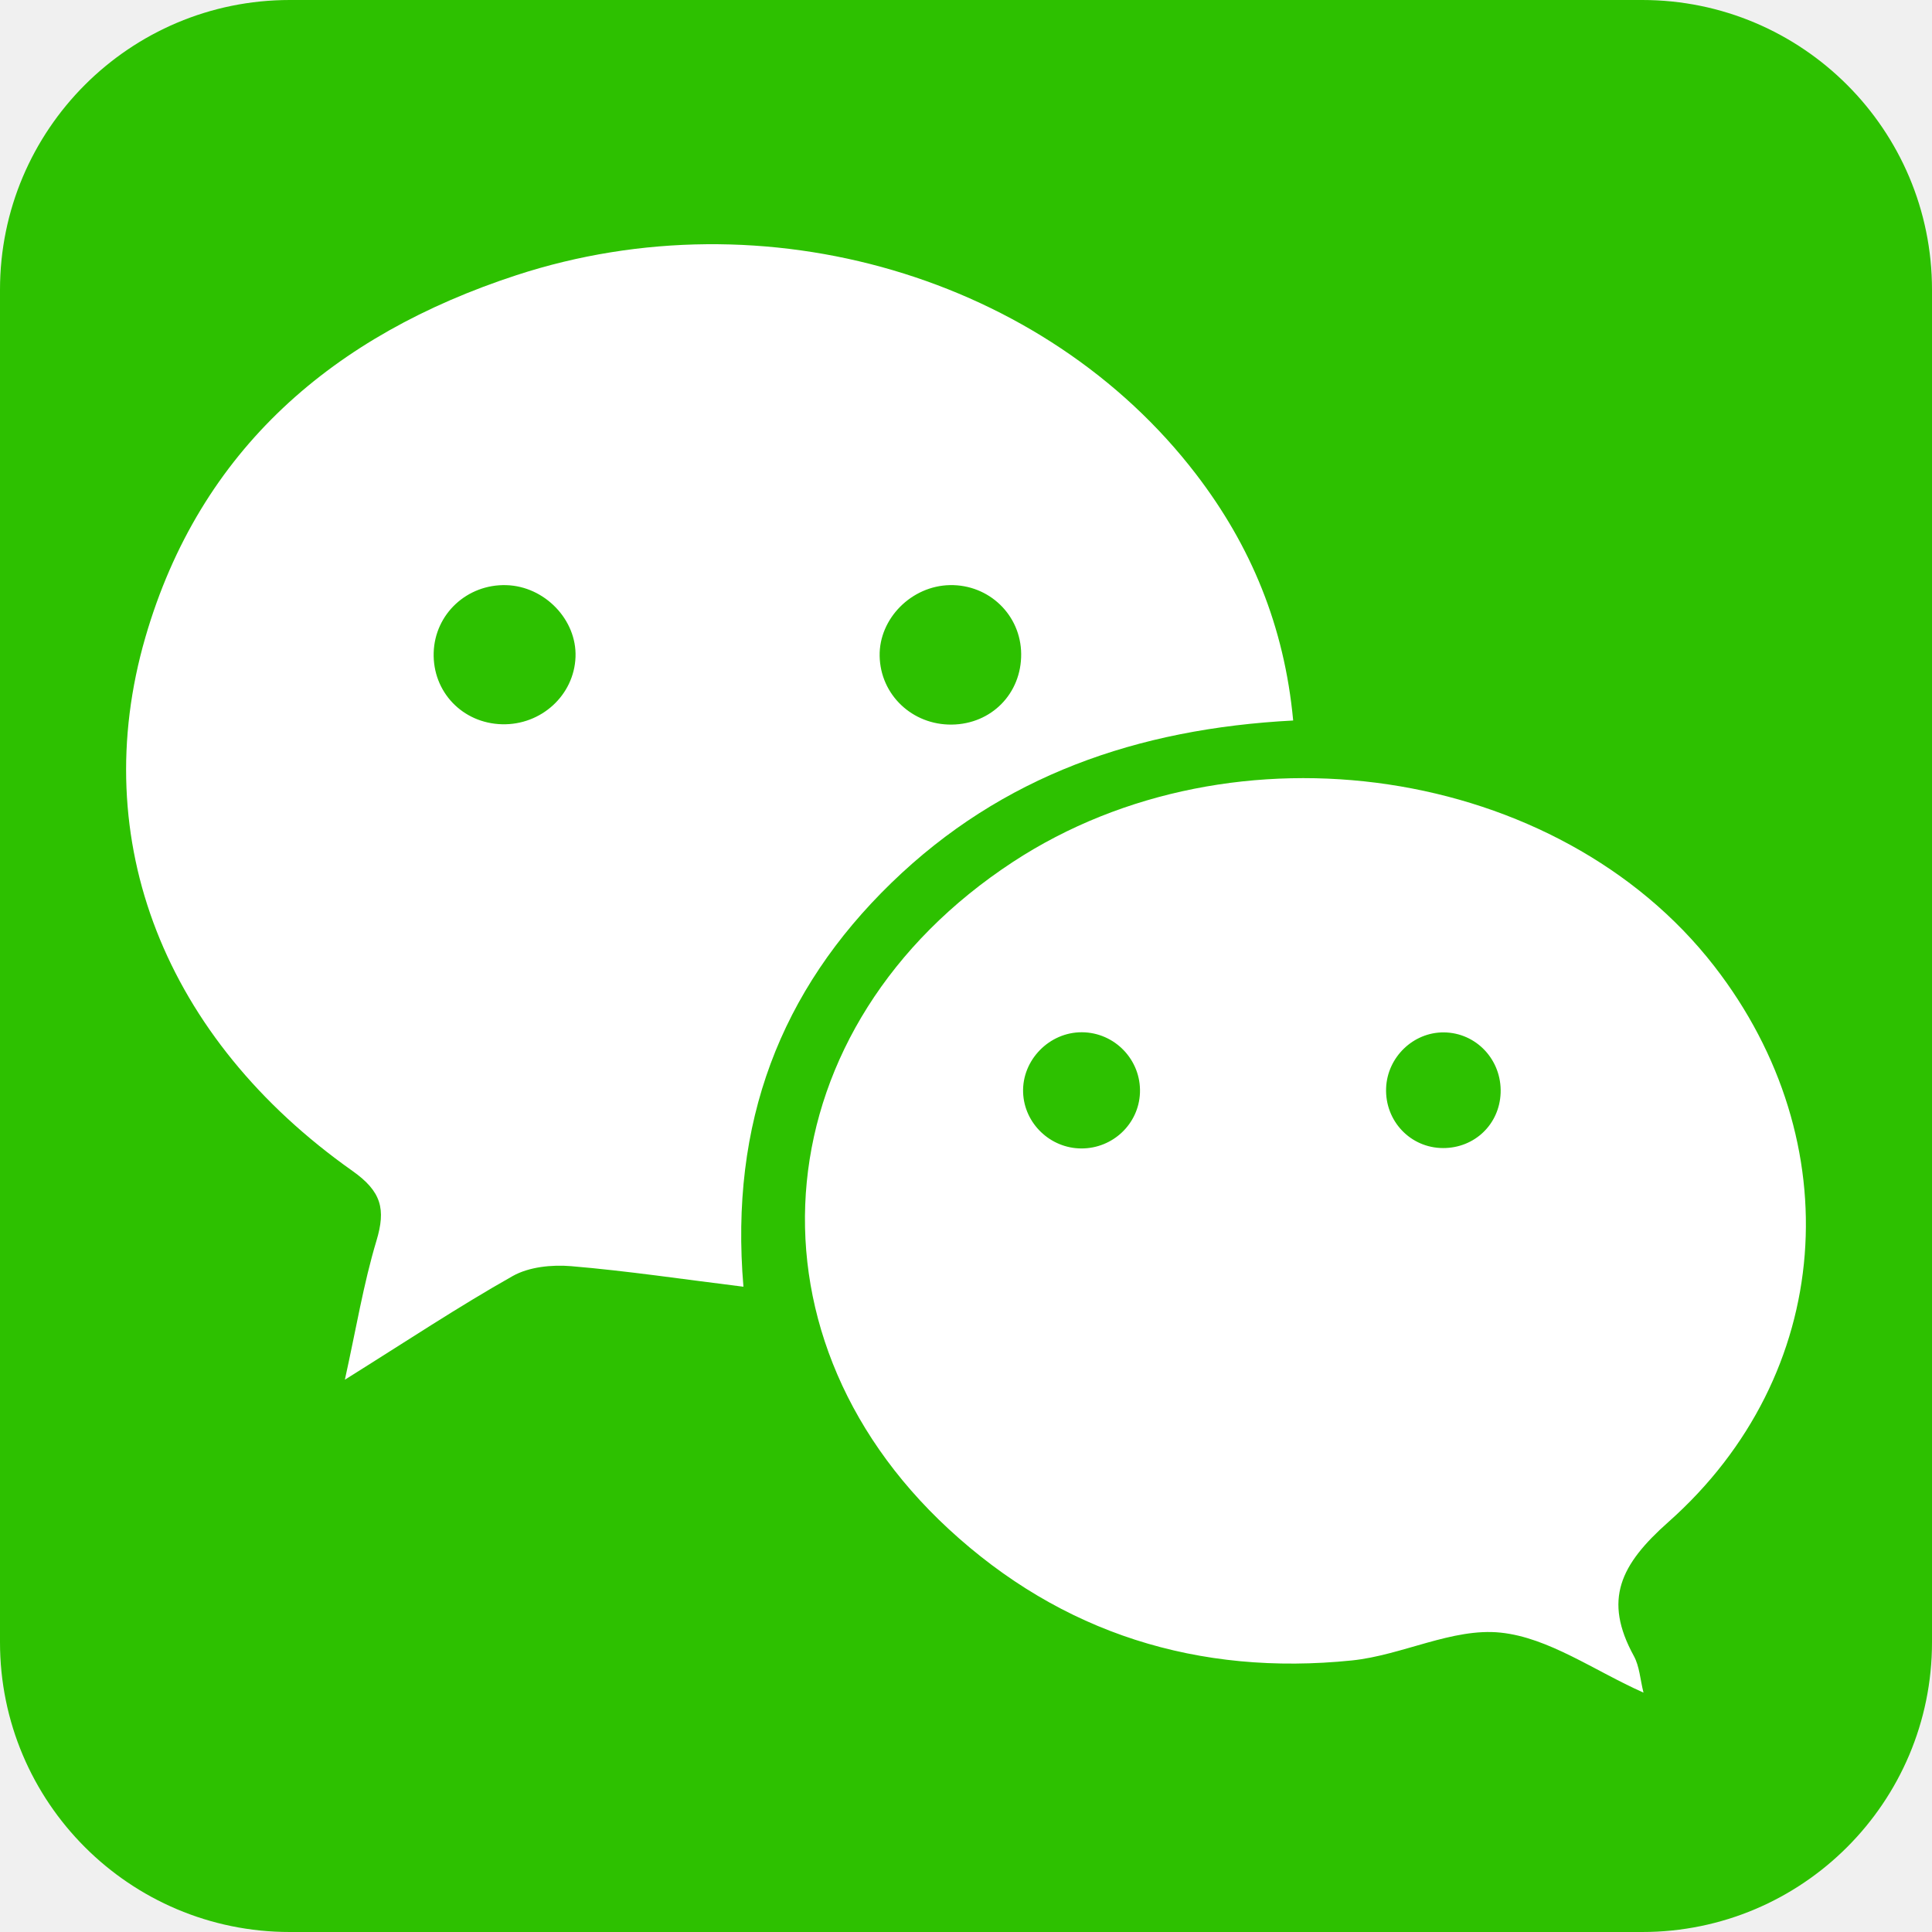
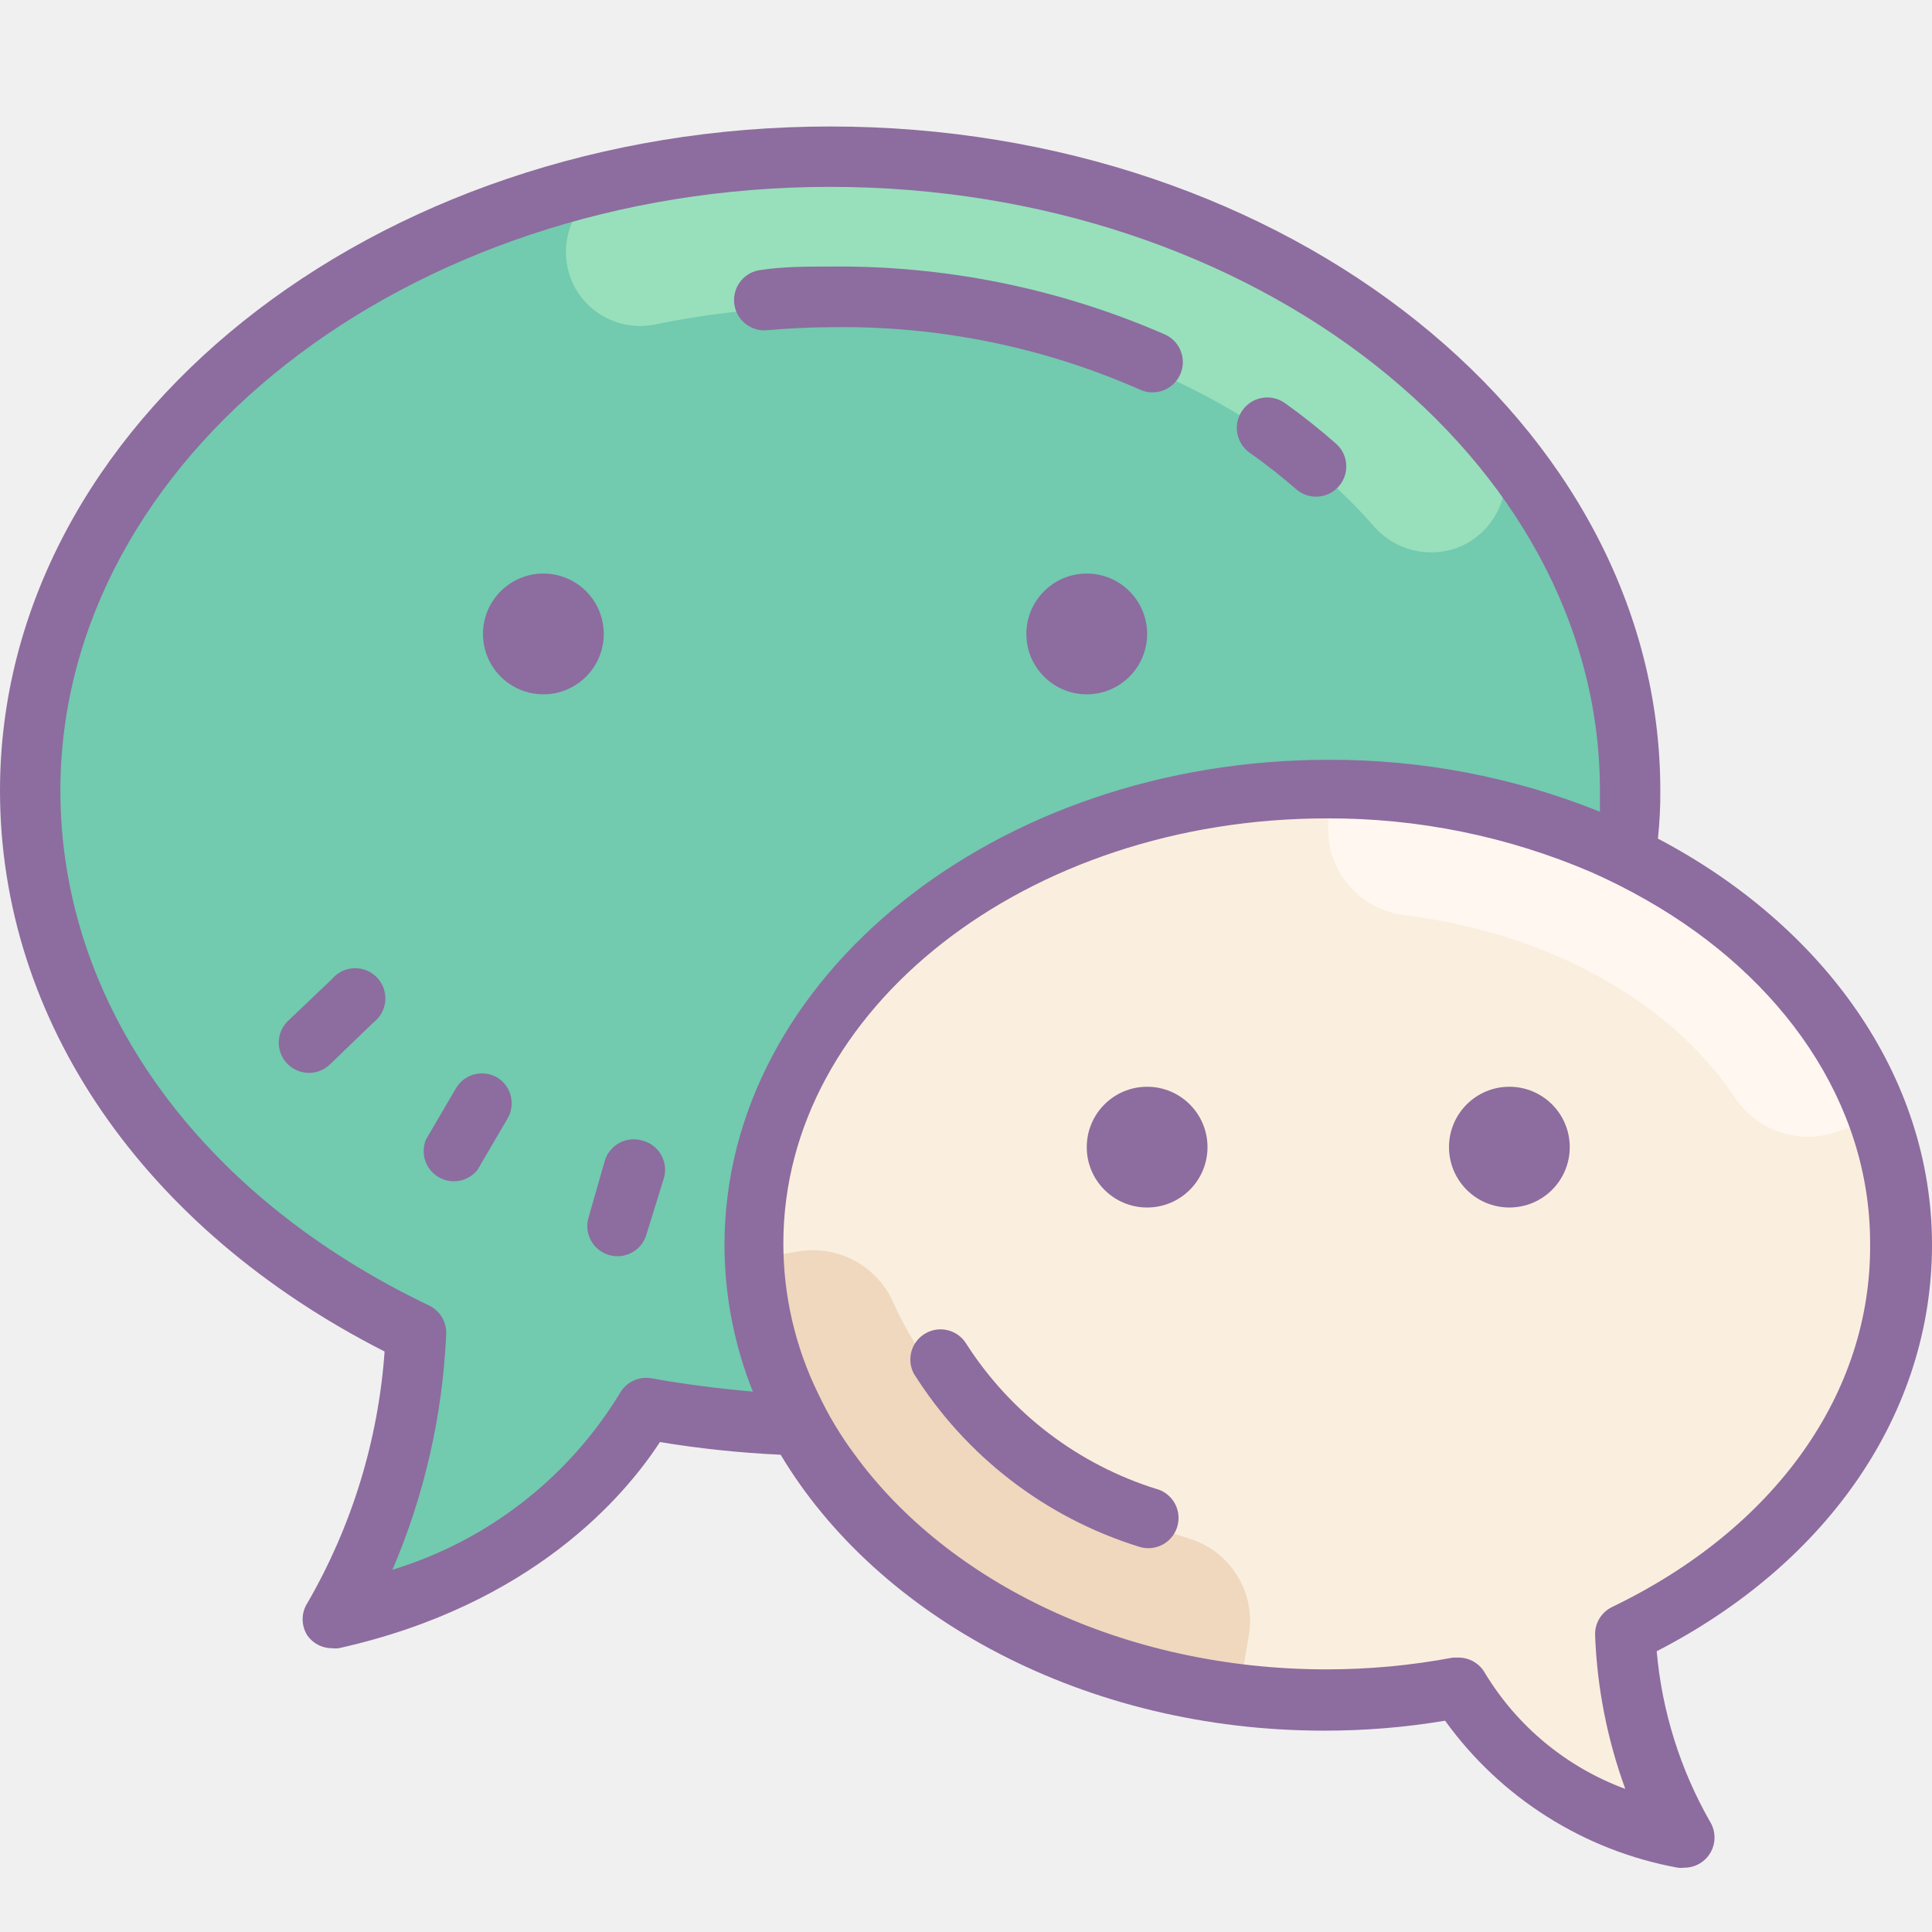
- <svg xmlns="http://www.w3.org/2000/svg" width="800px" height="800px" viewBox="0 0 300 300">
-   <path fill="#2DC100" d="M300 255c0 24.854-20.147 45-45 45H45c-24.854 0-45-20.146-45-45V45C0 20.147 20.147 0 45 0h210c24.853 0 45 20.147 45 45v210z" />
-   <g fill="#FFF">
-     <path d="M200.803 111.88c-24.213 1.265-45.268 8.605-62.362 25.188-17.271 16.754-25.155 37.284-23 62.734-9.464-1.172-18.084-2.462-26.753-3.192-2.994-.252-6.547.106-9.083 1.537-8.418 4.75-16.488 10.113-26.053 16.092 1.755-7.938 2.891-14.889 4.902-21.575 1.479-4.914.794-7.649-3.733-10.849-29.066-20.521-41.318-51.232-32.149-82.85 8.483-29.25 29.315-46.989 57.621-56.236 38.635-12.62 82.054.253 105.547 30.927 8.485 11.08 13.688 23.516 15.063 38.224zm-111.437-9.852c.223-5.783-4.788-10.993-10.74-11.167-6.094-.179-11.106 4.478-11.284 10.483-.18 6.086 4.475 10.963 10.613 11.119 6.085.154 11.186-4.509 11.411-10.435zm58.141-11.171c-5.974.11-11.022 5.198-10.916 11.004.109 6.018 5.061 10.726 11.204 10.652 6.159-.074 10.83-4.832 10.772-10.977-.051-6.032-4.981-10.79-11.06-10.679z" />
-     <path d="M255.201 262.83c-7.667-3.414-14.7-8.536-22.188-9.318-7.459-.779-15.3 3.524-23.104 4.322-23.771 2.432-45.067-4.193-62.627-20.432-33.397-30.89-28.625-78.254 10.014-103.568 34.341-22.498 84.704-14.998 108.916 16.219 21.129 27.24 18.646 63.4-7.148 86.284-7.464 6.623-10.15 12.073-5.361 20.804.884 1.612.985 3.653 1.498 5.689zm-87.274-84.499c4.881.005 8.9-3.815 9.085-8.636.195-5.104-3.91-9.385-9.021-9.406-5.06-.023-9.299 4.318-9.123 9.346.166 4.804 4.213 8.69 9.059 8.696zm56.261-18.022c-4.736-.033-8.76 3.844-8.953 8.629-.205 5.117 3.772 9.319 8.836 9.332 4.898.016 8.768-3.688 8.946-8.562.19-5.129-3.789-9.364-8.829-9.399z" />
-   </g>
+ <svg xmlns="http://www.w3.org/2000/svg" viewBox="0 0 64 64" width="64px" height="64px">
+   <path fill="#72caaf" d="M54,26.19c0,11.61-11.86,21-26.5,21a32.68,32.68,0,0,1-6.09-.57c-1.19,2.18-4.27,5.61-10.36,7a20.77,20.77,0,0,0,2.73-9.43C6.12,40.49,1,33.81,1,26.19,1,17.35,7.87,9.79,17.61,6.68A32.67,32.67,0,0,1,27.5,5.17C37.94,5.17,47,10,51.28,16.91A17.39,17.39,0,0,1,54,26.19Z" />
+   <path fill="#97e0bb" d="M48.34,18.12h0a2.51,2.51,0,0,1-2.84-.7c-3.84-4.37-10.47-7.26-18-7.26a28.31,28.31,0,0,0-5.8.59A2.47,2.47,0,0,1,19,9.44l0,0a2.49,2.49,0,0,1,1.73-3.53,33.16,33.16,0,0,1,6.81-.7c9,0,17,3.56,21.74,9A2.49,2.49,0,0,1,48.34,18.12Z" />
+   <path fill="#faefde" d="M63,41.24c0-8.32-8.51-15.07-19-15.07S25,32.92,25,41.24s8.51,15.07,19,15.07a23.8,23.8,0,0,0,4.37-.4c.85,1.56,3.06,4,7.43,5a14.9,14.9,0,0,1-2-6.76C59.33,51.49,63,46.71,63,41.24Z" />
+   <path fill="#fff7f0" d="M62.24,37l-1.41.5a2.91,2.91,0,0,1-3.39-1.19c-2.1-3.12-6.13-5.41-10.94-6A2.85,2.85,0,0,1,44,27.49V26.17C52.64,26.17,59.94,30.75,62.24,37Z" />
+   <path fill="#efd8be" d="M25,41.71l1.47-.26a2.91,2.91,0,0,1,3.14,1.74c1.54,3.43,5.13,6.37,9.76,7.77a2.85,2.85,0,0,1,2,3.21l-.22,1.3C32.62,54,26.2,48.28,25,41.71Z" />
+   <path fill="#8d6c9f" d="M11 32.43L9.54 33.82a1 1 0 1 0 1.39 1.44l1.44-1.39A1 1 0 1 0 11 32.43zM16.48 35.7a1 1 0 0 0-1.37.34l-1 1.71a1 1 0 0 0 1.71 1l1-1.71A1 1 0 0 0 16.48 35.7zM21.27 37.78a1 1 0 0 0-1.24.69l-.55 1.92a1 1 0 0 0 1.92.55L22 39A1 1 0 0 0 21.27 37.78z" />
+   <path fill="#8d6c9f" d="M64,41.24c0-5.63-3.62-10.59-9.08-13.46A13.88,13.88,0,0,0,55,26.19c0-12.14-12.34-22-27.5-22S0,14.05,0,26.19C0,33.8,4.75,40.71,12.74,44.77a19.37,19.37,0,0,1-2.55,8.32,1,1,0,0,0,0,1.1,1,1,0,0,0,.81.41.82.82,0,0,0,.22,0c6.42-1.43,9.49-5.06,10.64-6.83a34.36,34.36,0,0,0,4,.42c3.23,5.4,10.11,9.14,18,9.14A24,24,0,0,0,47.87,57a12.2,12.2,0,0,0,7.71,4.87.76.76,0,0,0,.21,0,1,1,0,0,0,.86-1.52,13.84,13.84,0,0,1-1.77-5.65C60.61,51.75,64,46.75,64,41.24ZM21.59,45.66a1,1,0,0,0-1.06.5A13.39,13.39,0,0,1,13,52a22.29,22.29,0,0,0,1.78-7.8,1,1,0,0,0-.56-.95C6.56,39.59,2,33.21,2,26.19c0-11,11.44-20,25.5-20s25.5,9,25.5,20c0,.23,0,.47,0,.7a23.82,23.82,0,0,0-9-1.72c-11,0-20,7.21-20,16.07a13.1,13.1,0,0,0,.94,4.86C23.82,46,22.7,45.86,21.59,45.66Zm31.82,7.57a1,1,0,0,0-.57.95,16.68,16.68,0,0,0,1,5.08,9.12,9.12,0,0,1-4.65-3.84,1,1,0,0,0-.87-.51h-.19a22.58,22.58,0,0,1-4.18.39c-6.7,0-12.55-2.87-15.64-7.12a11.57,11.57,0,0,1-1.2-2,11.26,11.26,0,0,1-1.16-5c0-7.76,8.07-14.07,18-14.07a22,22,0,0,1,8.76,1.78,19.78,19.78,0,0,1,1.84.93c4.49,2.56,7.4,6.7,7.4,11.36C62,46.16,58.79,50.64,53.41,53.23Z" />
+   <path fill="#8d6c9f" d="M38 36A2 2 0 1 0 38 40 2 2 0 1 0 38 36zM50 36A2 2 0 1 0 50 40 2 2 0 1 0 50 36zM18 19A2 2 0 1 0 18 23 2 2 0 1 0 18 19zM36 19A2 2 0 1 0 36 23 2 2 0 1 0 36 19zM25.4 10.94c.69-.06 1.4-.1 2.1-.1a24.37 24.37 0 0 1 10.27 2.07 1 1 0 0 0 .82-1.83 27 27 0 0 0-11.1-2.25c-.76 0-1.52 0-2.26.11a1 1 0 1 0 .18 2zM42.93 16.2a1 1 0 0 0 1.33-1.5 20.83 20.83 0 0 0-1.7-1.35A1 1 0 0 0 41.4 15 18.58 18.58 0 0 1 42.93 16.2zM38.33 49.33A11.58 11.58 0 0 1 32 44.5a1 1 0 0 0-1.73 1 13.56 13.56 0 0 0 7.44 5.73 1 1 0 1 0 .66-1.89z" />
</svg>
